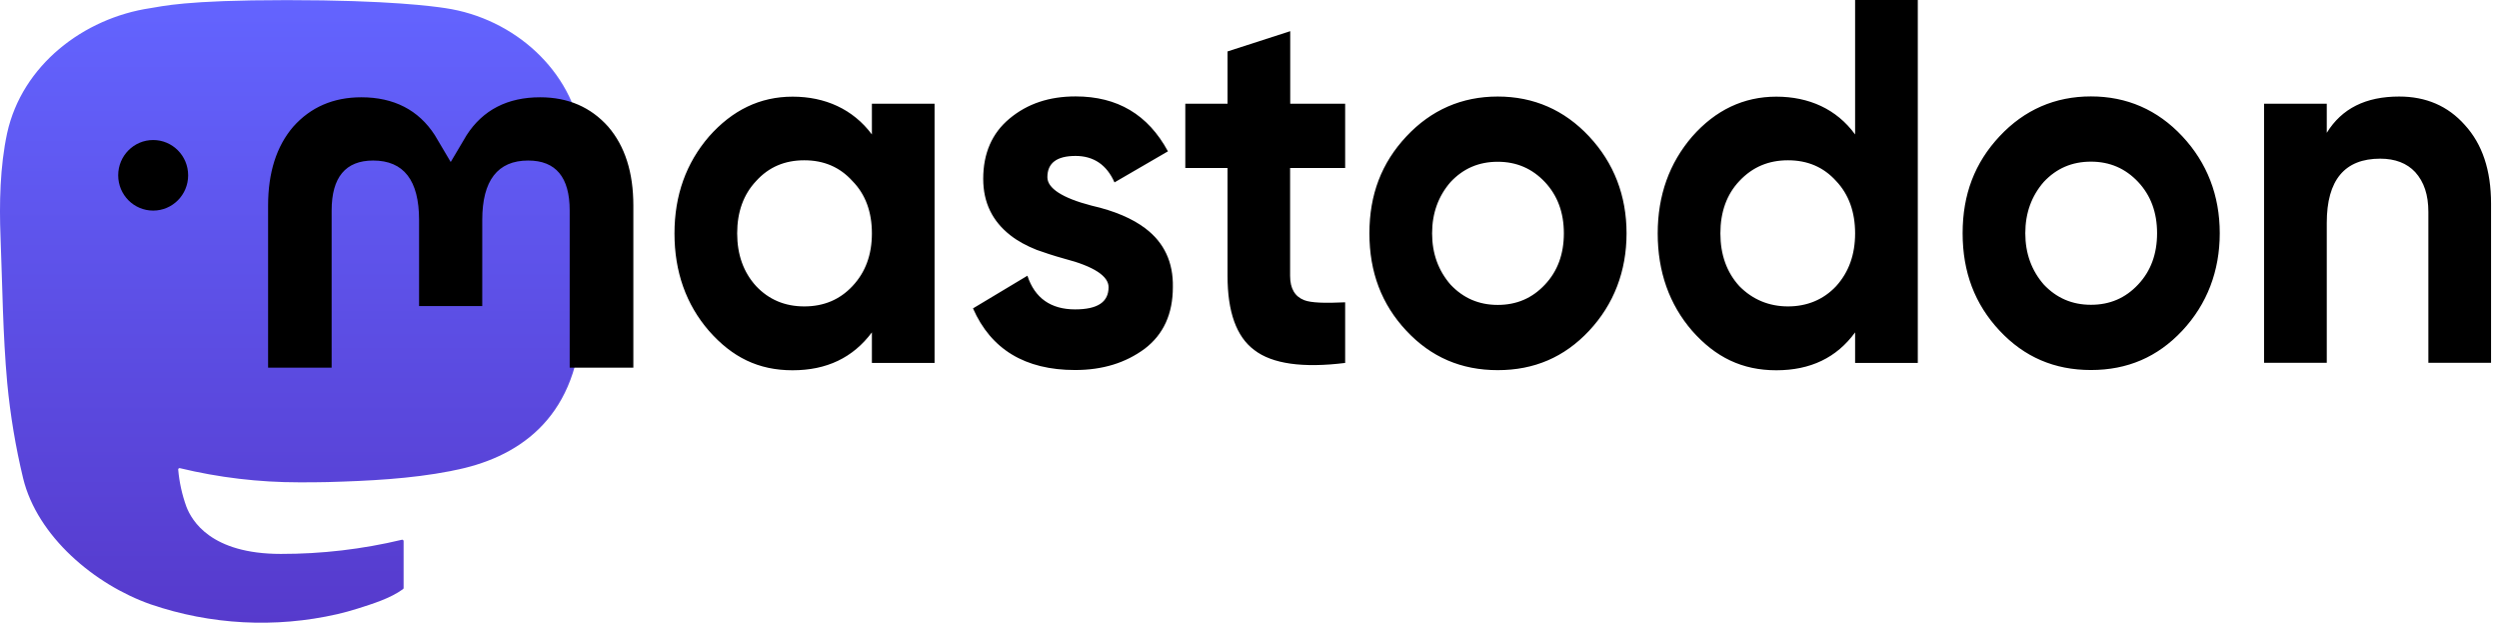
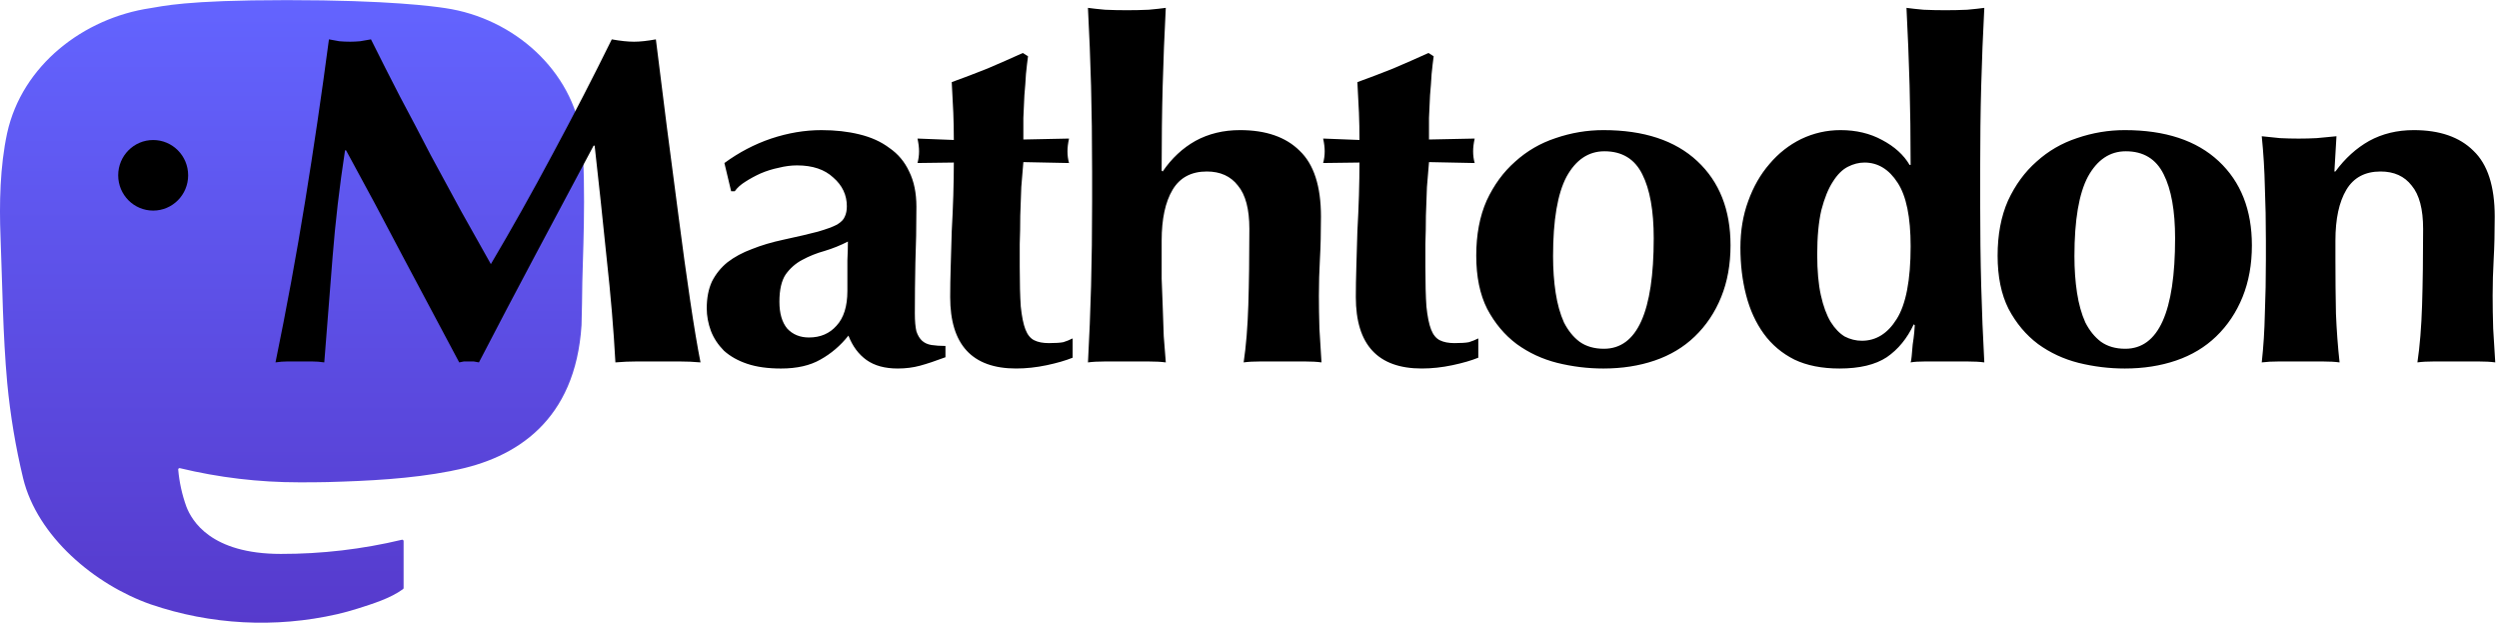
- <svg xmlns="http://www.w3.org/2000/svg" xmlns:xlink="http://www.w3.org/1999/xlink" width="261" height="66" viewBox="0 0 261 66" fill="none">
+ <svg xmlns="http://www.w3.org/2000/svg" xmlns:xlink="http://www.w3.org/1999/xlink" width="261" height="66" viewBox="0 0 261 66" fill="none" version="1.1">
+   <defs id="defs5" />
  <symbol id="logo-symbol-wordmark">
    <path d="M60.754 14.403C59.814 7.419 53.727 1.916 46.512 0.849C45.294 0.669 40.682 0.013 29.997 0.013H29.918C19.23 0.013 16.937 0.669 15.72 0.849C8.705 1.886 2.299 6.832 0.745 13.898C-0.003 17.378 -0.083 21.237 0.056 24.776C0.254 29.851 0.293 34.918 0.753 39.973C1.072 43.331 1.628 46.661 2.417 49.941C3.894 55.997 9.875 61.037 15.734 63.093C22.008 65.237 28.754 65.593 35.218 64.121C35.929 63.956 36.632 63.764 37.325 63.545C38.897 63.046 40.738 62.487 42.091 61.507C42.11 61.493 42.125 61.475 42.136 61.455C42.147 61.434 42.153 61.412 42.153 61.389V56.49C42.153 56.469 42.148 56.447 42.138 56.428C42.129 56.409 42.115 56.392 42.098 56.379C42.081 56.365 42.061 56.356 42.04 56.351C42.019 56.346 41.997 56.347 41.976 56.351C37.834 57.341 33.59 57.836 29.332 57.829C22.005 57.829 20.034 54.351 19.469 52.904C19.016 51.653 18.727 50.348 18.612 49.022C18.611 49 18.615 48.977 18.624 48.957C18.633 48.937 18.647 48.919 18.664 48.904C18.682 48.89 18.702 48.88 18.724 48.876C18.745 48.871 18.768 48.871 18.79 48.877C22.862 49.859 27.037 50.355 31.227 50.354C32.234 50.354 33.239 50.354 34.246 50.328C38.46 50.209 42.901 49.994 47.047 49.184C47.15 49.164 47.253 49.146 47.342 49.119C53.881 47.864 60.104 43.923 60.736 33.943C60.76 33.55 60.819 29.828 60.819 29.42C60.822 28.035 61.265 19.591 60.754 14.403Z" fill="url(#paint0_linear_89_11)" />
    <path d="M12.344 18.303C12.344 16.267 13.978 14.619 15.997 14.619C18.016 14.619 19.65 16.267 19.65 18.303C19.65 20.34 18.016 21.987 15.997 21.987C13.978 21.987 12.344 20.34 12.344 18.303Z" fill="currentColor" />
-     <path d="M66.148 21.468V38.384H59.499V21.974C59.499 18.511 58.058 16.76 55.164 16.76C51.975 16.76 50.367 18.848 50.367 22.96V31.95H43.769V22.96C43.769 18.835 42.174 16.76 38.971 16.76C36.09 16.76 34.637 18.511 34.637 21.974V38.384H28V21.468C28 18.018 28.875 15.268 30.624 13.231C32.437 11.195 34.804 10.157 37.736 10.157C41.132 10.157 43.717 11.48 45.415 14.114L47.074 16.915L48.733 14.114C50.431 11.48 53.004 10.157 56.412 10.157C59.344 10.157 61.711 11.195 63.525 13.231C65.274 15.268 66.148 18.005 66.148 21.468ZM89.03 29.874C90.406 28.409 91.062 26.579 91.062 24.361C91.062 22.143 90.406 20.301 89.03 18.9C87.705 17.434 86.033 16.734 84.001 16.734C81.969 16.734 80.296 17.434 78.972 18.9C77.647 20.301 76.991 22.143 76.991 24.361C76.991 26.579 77.647 28.422 78.972 29.874C80.296 31.275 81.969 31.989 84.001 31.989C86.033 31.989 87.705 31.288 89.03 29.874ZM91.062 10.832H97.609V37.891H91.062V34.7C89.081 37.346 86.342 38.656 82.779 38.656C79.216 38.656 76.477 37.307 74.046 34.544C71.653 31.781 70.444 28.37 70.444 24.374C70.444 20.379 71.666 17.019 74.046 14.256C76.489 11.493 79.383 10.092 82.779 10.092C86.174 10.092 89.081 11.389 91.062 14.036V10.845V10.832ZM119.654 23.868C121.583 25.334 122.548 27.384 122.496 29.978C122.496 32.741 121.532 34.907 119.551 36.412C117.57 37.878 115.178 38.63 112.284 38.63C107.049 38.63 103.499 36.464 101.621 32.196L107.306 28.785C108.065 31.107 109.737 32.3 112.284 32.3C114.625 32.3 115.782 31.548 115.782 29.978C115.782 28.837 114.265 27.812 111.165 27.008C109.995 26.683 109.03 26.359 108.271 26.087C107.204 25.659 106.29 25.166 105.532 24.569C103.654 23.103 102.689 21.157 102.689 18.667C102.689 16.02 103.602 13.906 105.429 12.388C107.306 10.819 109.596 10.066 112.335 10.066C116.709 10.066 119.898 11.96 121.982 15.8L116.4 19.043C115.59 17.201 114.213 16.28 112.335 16.28C110.355 16.28 109.39 17.032 109.39 18.498C109.39 19.64 110.908 20.664 114.008 21.468C116.4 22.013 118.278 22.818 119.641 23.855L119.654 23.868ZM140.477 17.538H134.741V28.798C134.741 30.147 135.255 30.964 136.22 31.34C136.927 31.613 138.355 31.665 140.49 31.561V37.891C136.079 38.436 132.876 37.995 130.998 36.542C129.12 35.141 128.207 32.534 128.207 28.811V17.538H123.795V10.832H128.207V5.37L134.754 3.256V10.832H140.49V17.538H140.477ZM161.352 29.719C162.677 28.318 163.333 26.528 163.333 24.361C163.333 22.195 162.677 20.418 161.352 19.004C160.027 17.603 158.407 16.889 156.426 16.889C154.445 16.889 152.825 17.59 151.5 19.004C150.227 20.47 149.571 22.247 149.571 24.361C149.571 26.476 150.227 28.253 151.5 29.719C152.825 31.12 154.445 31.833 156.426 31.833C158.407 31.833 160.027 31.133 161.352 29.719ZM146.883 34.531C144.297 31.768 143.024 28.422 143.024 24.361C143.024 20.301 144.297 17.006 146.883 14.243C149.468 11.48 152.67 10.079 156.426 10.079C160.182 10.079 163.384 11.48 165.97 14.243C168.555 17.006 169.88 20.418 169.88 24.361C169.88 28.305 168.555 31.768 165.97 34.531C163.384 37.294 160.233 38.643 156.426 38.643C152.619 38.643 149.468 37.294 146.883 34.531ZM191.771 29.874C193.095 28.409 193.751 26.579 193.751 24.361C193.751 22.143 193.095 20.301 191.771 18.9C190.446 17.434 188.774 16.734 186.742 16.734C184.709 16.734 183.037 17.434 181.661 18.9C180.336 20.301 179.68 22.143 179.68 24.361C179.68 26.579 180.336 28.422 181.661 29.874C183.037 31.275 184.761 31.989 186.742 31.989C188.722 31.989 190.446 31.288 191.771 29.874ZM193.751 0H200.298V37.891H193.751V34.7C191.822 37.346 189.082 38.656 185.52 38.656C181.957 38.656 179.179 37.307 176.735 34.544C174.343 31.781 173.134 28.37 173.134 24.374C173.134 20.379 174.356 17.019 176.735 14.256C179.166 11.493 182.111 10.092 185.52 10.092C188.928 10.092 191.822 11.389 193.751 14.036V0.013V0ZM223.308 29.706C224.633 28.305 225.289 26.515 225.289 24.348C225.289 22.182 224.633 20.405 223.308 18.991C221.983 17.59 220.363 16.877 218.382 16.877C216.401 16.877 214.78 17.577 213.456 18.991C212.182 20.457 211.526 22.234 211.526 24.348C211.526 26.463 212.182 28.24 213.456 29.706C214.78 31.107 216.401 31.82 218.382 31.82C220.363 31.82 221.983 31.12 223.308 29.706ZM208.838 34.518C206.253 31.755 204.98 28.409 204.98 24.348C204.98 20.288 206.253 16.993 208.838 14.23C211.424 11.467 214.626 10.066 218.382 10.066C222.137 10.066 225.34 11.467 227.925 14.23C230.511 16.993 231.835 20.405 231.835 24.348C231.835 28.292 230.511 31.755 227.925 34.518C225.34 37.281 222.189 38.63 218.382 38.63C214.575 38.63 211.424 37.281 208.838 34.518ZM260.17 21.261V37.878H253.623V22.13C253.623 20.34 253.173 18.991 252.247 17.966C251.385 17.045 250.164 16.565 248.594 16.565C244.89 16.565 243.012 18.783 243.012 23.272V37.878H236.466V10.832H243.012V13.867C244.581 11.325 247.077 10.079 250.575 10.079C253.366 10.079 255.656 11.052 257.431 13.05C259.257 15.047 260.17 17.759 260.17 21.274" fill="currentColor" />
-     <defs>
+     <path d="m 34.294,16.492 q -0.825,5.932 -1.238,11.709 -0.413,5.777 -0.825,11.554 -0.619,-0.103 -1.238,-0.103 -0.619,0 -1.186,0 -0.619,0 -1.238,0 -0.567,0 -1.186,0.103 1.651,-8.872 2.94,-17.641 1.29,-8.769 2.373,-17.795 0.567,0.103 1.032,0.206 0.516,0.052 1.083,0.052 0.464,0 0.98,-0.052 0.516,-0.103 1.083,-0.206 1.393,3.095 2.889,6.293 1.547,3.198 3.043,6.396 1.547,3.146 3.043,6.19 1.547,3.043 2.94,5.777 3.095,-5.777 6.138,-12.07 3.095,-6.344 5.88,-12.586 1.29,0.258 2.218,0.258 0.877,0 2.166,-0.258 0.516,4.436 1.083,9.542 0.619,5.106 1.186,10.007 0.567,4.849 1.135,9.078 0.567,4.23 1.032,6.809 -1.032,-0.103 -2.115,-0.103 -1.032,0 -2.063,0 -1.032,0 -2.115,0 -1.083,0 -2.166,0.103 -0.258,-5.313 -0.877,-11.502 -0.567,-6.19 -1.186,-12.276 h -0.103 q -2.94,6.087 -5.777,11.967 -2.837,5.88 -5.622,11.812 -0.258,-0.052 -0.516,-0.103 -0.206,0 -0.464,0 -0.258,0 -0.516,0 -0.206,0.052 -0.464,0.103 Q 42.857,33.978 40.071,28.201 37.338,22.424 34.397,16.492 h -0.103 z m 49.932,15.423 q 0,-2.218 0,-3.353 0.052,-1.186 0.052,-2.063 -1.083,0.619 -2.321,1.032 -1.186,0.361 -2.218,0.98 -0.98,0.567 -1.651,1.599 -0.619,1.032 -0.619,2.992 0,1.908 0.774,2.94 0.825,0.98 2.166,0.98 1.702,0 2.734,-1.29 1.083,-1.29 1.083,-3.817 z M 72.002,17.885 q 2.166,-1.754 4.642,-2.682 2.527,-0.928 5.003,-0.928 2.063,0 3.765,0.464 1.754,0.464 2.992,1.496 1.29,0.98 1.96,2.579 0.722,1.599 0.722,3.869 0,3.301 -0.103,6.138 -0.052,2.785 -0.052,5.571 0,1.238 0.155,1.96 0.206,0.671 0.567,1.032 0.361,0.361 0.928,0.464 0.619,0.103 1.393,0.103 v 1.238 q -1.496,0.619 -2.527,0.928 -1.032,0.309 -2.218,0.309 -1.908,0 -3.095,-0.928 -1.186,-0.928 -1.805,-2.682 -1.186,1.651 -2.785,2.631 -1.547,0.98 -3.92,0.98 -1.96,0 -3.353,-0.516 -1.393,-0.516 -2.321,-1.444 -0.877,-0.98 -1.29,-2.166 -0.413,-1.238 -0.413,-2.476 0,-1.702 0.516,-2.94 0.567,-1.238 1.547,-2.115 1.032,-0.877 2.424,-1.444 1.393,-0.619 3.146,-1.032 2.166,-0.516 3.404,-0.877 1.29,-0.413 1.908,-0.774 0.619,-0.413 0.774,-0.877 0.206,-0.464 0.206,-1.135 0,-1.857 -1.341,-3.146 -1.29,-1.341 -3.611,-1.341 -0.877,0 -1.805,0.258 -0.928,0.206 -1.805,0.619 -0.825,0.413 -1.547,0.928 -0.671,0.464 -1.032,1.032 H 72.672 Z m 34.254,-2.682 q -0.155,0.774 -0.155,1.393 0,0.671 0.155,1.29 l -4.539,-0.103 q -0.103,1.186 -0.206,2.734 -0.052,1.547 -0.103,3.146 0,1.599 -0.052,3.095 0,1.496 0,2.527 0,2.682 0.103,4.333 0.155,1.651 0.464,2.527 0.309,0.877 0.877,1.186 0.567,0.309 1.444,0.309 0.98,0 1.444,-0.103 0.464,-0.155 0.928,-0.413 v 2.115 q -1.032,0.464 -2.579,0.825 -1.547,0.361 -3.043,0.361 -6.551,0 -6.551,-7.84 0,-1.496 0.052,-3.353 0.052,-1.908 0.103,-3.869 0.103,-2.012 0.155,-3.92 0.052,-1.96 0.052,-3.611 l -3.611,0.052 q 0.155,-0.619 0.155,-1.29 0,-0.619 -0.155,-1.393 l 3.611,0.155 q 0,-1.599 -0.052,-2.992 -0.052,-1.393 -0.155,-3.353 1.805,-0.722 3.559,-1.496 1.754,-0.825 3.507,-1.702 l 0.516,0.361 q -0.103,0.825 -0.206,1.96 -0.052,1.083 -0.155,2.321 -0.052,1.186 -0.103,2.476 0,1.238 0,2.373 l 4.539,-0.103 z m 2.293,3.507 q 0,-5.055 -0.103,-9.285 -0.103,-4.23 -0.309,-8.562 0.671,0.103 1.702,0.206 1.032,0.052 2.166,0.052 1.135,0 2.166,-0.052 1.032,-0.103 1.702,-0.206 -0.206,4.333 -0.309,8.562 -0.103,4.23 -0.103,9.285 l 0.103,0.103 q 1.341,-2.166 3.25,-3.353 1.96,-1.186 4.436,-1.186 3.869,0 5.932,2.27 2.115,2.218 2.115,7.221 0,2.631 -0.103,4.642 -0.103,2.012 -0.103,4.023 0,1.651 0.052,3.611 0.103,1.908 0.206,3.714 -0.671,-0.103 -1.702,-0.103 -1.032,0 -2.166,0 -1.135,0 -2.166,0 -1.032,0 -1.702,0.103 0.361,-2.682 0.464,-6.293 0.103,-3.662 0.103,-8.356 0,-3.25 -1.135,-4.745 -1.083,-1.547 -3.095,-1.547 -2.321,0 -3.404,2.012 -1.083,2.012 -1.083,5.571 v 2.063 q 0,0.722 0,2.115 0.052,1.341 0.103,2.992 0.052,1.599 0.103,3.301 0.103,1.651 0.206,2.889 -0.671,-0.103 -1.702,-0.103 -1.032,0 -2.166,0 -1.135,0 -2.166,0 -1.032,0 -1.702,0.103 0.206,-4.178 0.309,-8.408 0.103,-4.23 0.103,-9.285 v -3.353 z m 38.026,-3.507 q -0.155,0.774 -0.155,1.393 0,0.671 0.155,1.29 l -4.539,-0.103 q -0.103,1.186 -0.206,2.734 -0.052,1.547 -0.103,3.146 0,1.599 -0.052,3.095 0,1.496 0,2.527 0,2.682 0.103,4.333 0.155,1.651 0.464,2.527 0.309,0.877 0.877,1.186 0.567,0.309 1.444,0.309 0.98,0 1.444,-0.103 0.464,-0.155 0.928,-0.413 v 2.115 q -1.032,0.464 -2.579,0.825 -1.547,0.361 -3.043,0.361 -6.551,0 -6.551,-7.84 0,-1.496 0.052,-3.353 0.052,-1.908 0.103,-3.869 0.103,-2.012 0.155,-3.92 0.052,-1.96 0.052,-3.611 l -3.611,0.052 q 0.155,-0.619 0.155,-1.29 0,-0.619 -0.155,-1.393 l 3.611,0.155 q 0,-1.599 -0.052,-2.992 -0.052,-1.393 -0.155,-3.353 1.805,-0.722 3.559,-1.496 1.754,-0.825 3.507,-1.702 l 0.516,0.361 q -0.103,0.825 -0.206,1.96 -0.052,1.083 -0.155,2.321 -0.052,1.186 -0.103,2.476 0,1.238 0,2.373 l 4.539,-0.103 z m 17.797,10.935 q 0,-4.539 -1.135,-7.015 -1.135,-2.527 -3.765,-2.527 -2.373,0 -3.765,2.785 -1.341,2.785 -1.341,8.717 0,2.166 0.258,4.023 0.258,1.857 0.825,3.25 0.619,1.341 1.547,2.115 0.98,0.774 2.424,0.774 4.952,0 4.952,-12.121 z m -17.641,1.908 q 0,-3.456 1.032,-6.035 1.083,-2.579 2.837,-4.281 1.754,-1.754 4.023,-2.579 2.321,-0.877 4.745,-0.877 6.035,0 9.336,3.404 3.301,3.404 3.301,9.233 0,3.146 -0.928,5.674 -0.928,2.527 -2.631,4.333 -1.651,1.754 -3.972,2.631 -2.321,0.877 -5.106,0.877 -2.321,0 -4.591,-0.619 -2.218,-0.619 -4.023,-2.063 -1.805,-1.496 -2.94,-3.869 -1.083,-2.373 -1.083,-5.829 z m 33.891,-0.103 q 0,2.631 0.361,4.436 0.361,1.805 0.98,2.94 0.619,1.083 1.393,1.599 0.825,0.464 1.702,0.464 2.115,0 3.456,-2.373 1.393,-2.424 1.393,-7.995 0,-4.797 -1.29,-6.963 -1.29,-2.218 -3.301,-2.218 -0.825,0 -1.651,0.464 -0.825,0.464 -1.496,1.651 -0.671,1.135 -1.135,3.095 -0.413,1.96 -0.413,4.9 z m 16.196,-5.88 q 0,5.055 0.103,9.285 0.103,4.23 0.309,8.408 -0.671,-0.103 -1.702,-0.103 -1.032,0 -2.166,0 -1.032,0 -2.012,0 -0.928,0 -1.444,0.103 0.052,-0.103 0.103,-0.671 0.052,-0.567 0.103,-1.29 0.103,-0.722 0.155,-1.341 0.052,-0.619 0.052,-0.774 l -0.103,-0.103 q -0.98,2.321 -2.682,3.611 -1.702,1.238 -4.694,1.238 -2.631,0 -4.488,-0.98 -1.857,-1.032 -3.043,-2.837 -1.186,-1.805 -1.754,-4.23 -0.567,-2.424 -0.567,-5.21 0,-2.785 0.774,-5.106 0.774,-2.373 2.115,-4.075 1.341,-1.754 3.146,-2.734 1.857,-0.98 3.92,-0.98 2.321,0 4.126,1.083 1.857,1.083 2.734,2.734 h 0.103 q 0,-4.642 -0.103,-8.717 -0.103,-4.126 -0.309,-8.511 0.671,0.103 1.702,0.206 1.032,0.052 2.166,0.052 1.135,0 2.166,-0.052 1.032,-0.103 1.702,-0.206 -0.206,4.333 -0.309,8.562 -0.103,4.23 -0.103,9.285 z m 19.375,4.075 q 0,-4.539 -1.135,-7.015 -1.135,-2.527 -3.765,-2.527 -2.373,0 -3.765,2.785 -1.341,2.785 -1.341,8.717 0,2.166 0.258,4.023 0.258,1.857 0.825,3.25 0.619,1.341 1.547,2.115 0.98,0.774 2.424,0.774 4.952,0 4.952,-12.121 z m -17.641,1.908 q 0,-3.456 1.032,-6.035 1.083,-2.579 2.837,-4.281 1.754,-1.754 4.023,-2.579 2.321,-0.877 4.745,-0.877 6.035,0 9.336,3.404 3.301,3.404 3.301,9.233 0,3.146 -0.928,5.674 -0.928,2.527 -2.631,4.333 -1.651,1.754 -3.972,2.631 -2.321,0.877 -5.106,0.877 -2.321,0 -4.591,-0.619 -2.218,-0.619 -4.023,-2.063 -1.805,-1.496 -2.94,-3.869 -1.083,-2.373 -1.083,-5.829 z m 33.575,-9.233 q 1.444,-2.166 3.353,-3.353 1.96,-1.186 4.436,-1.186 3.869,0 5.932,2.27 2.115,2.218 2.115,7.221 0,2.631 -0.103,4.642 -0.103,2.012 -0.103,4.023 0,1.651 0.052,3.611 0.103,1.908 0.206,3.714 -0.671,-0.103 -1.702,-0.103 -1.032,0 -2.166,0 -1.135,0 -2.166,0 -1.032,0 -1.702,0.103 0.361,-2.682 0.464,-6.293 0.103,-3.662 0.103,-8.356 0,-3.25 -1.135,-4.745 -1.083,-1.547 -3.095,-1.547 -2.321,0 -3.404,2.012 -1.083,2.012 -1.083,5.571 v 2.063 q 0,3.146 0.052,5.932 0.103,2.785 0.361,5.364 -0.671,-0.103 -1.702,-0.103 -0.98,0 -2.166,0 -1.186,0 -2.166,0 -0.98,0 -1.702,0.103 0.258,-2.579 0.309,-5.364 0.103,-2.785 0.103,-5.932 v -2.063 q 0,-3.146 -0.103,-5.88 -0.052,-2.785 -0.309,-5.571 0.928,0.103 1.805,0.206 0.928,0.052 1.857,0.052 0.928,0 1.805,-0.052 0.928,-0.103 1.96,-0.206 l -0.206,3.869 z" fill="currentColor" transform="scale(1.050778,0.9516754)" />
+     <defs id="defs4">
      <linearGradient id="paint0_linear_89_11" x1="30.5" y1="0.013" x2="30.5" y2="65.013" gradientUnits="userSpaceOnUse">
-         <stop stop-color="#6364FF" />
-         <stop offset="1" stop-color="#563ACC" />
+         <stop stop-color="#6364FF" id="stop3" />
+         <stop offset="1" stop-color="#563ACC" id="stop4" />
      </linearGradient>
    </defs>
  </symbol>
  <use xlink:href="#logo-symbol-wordmark" />
</svg>
